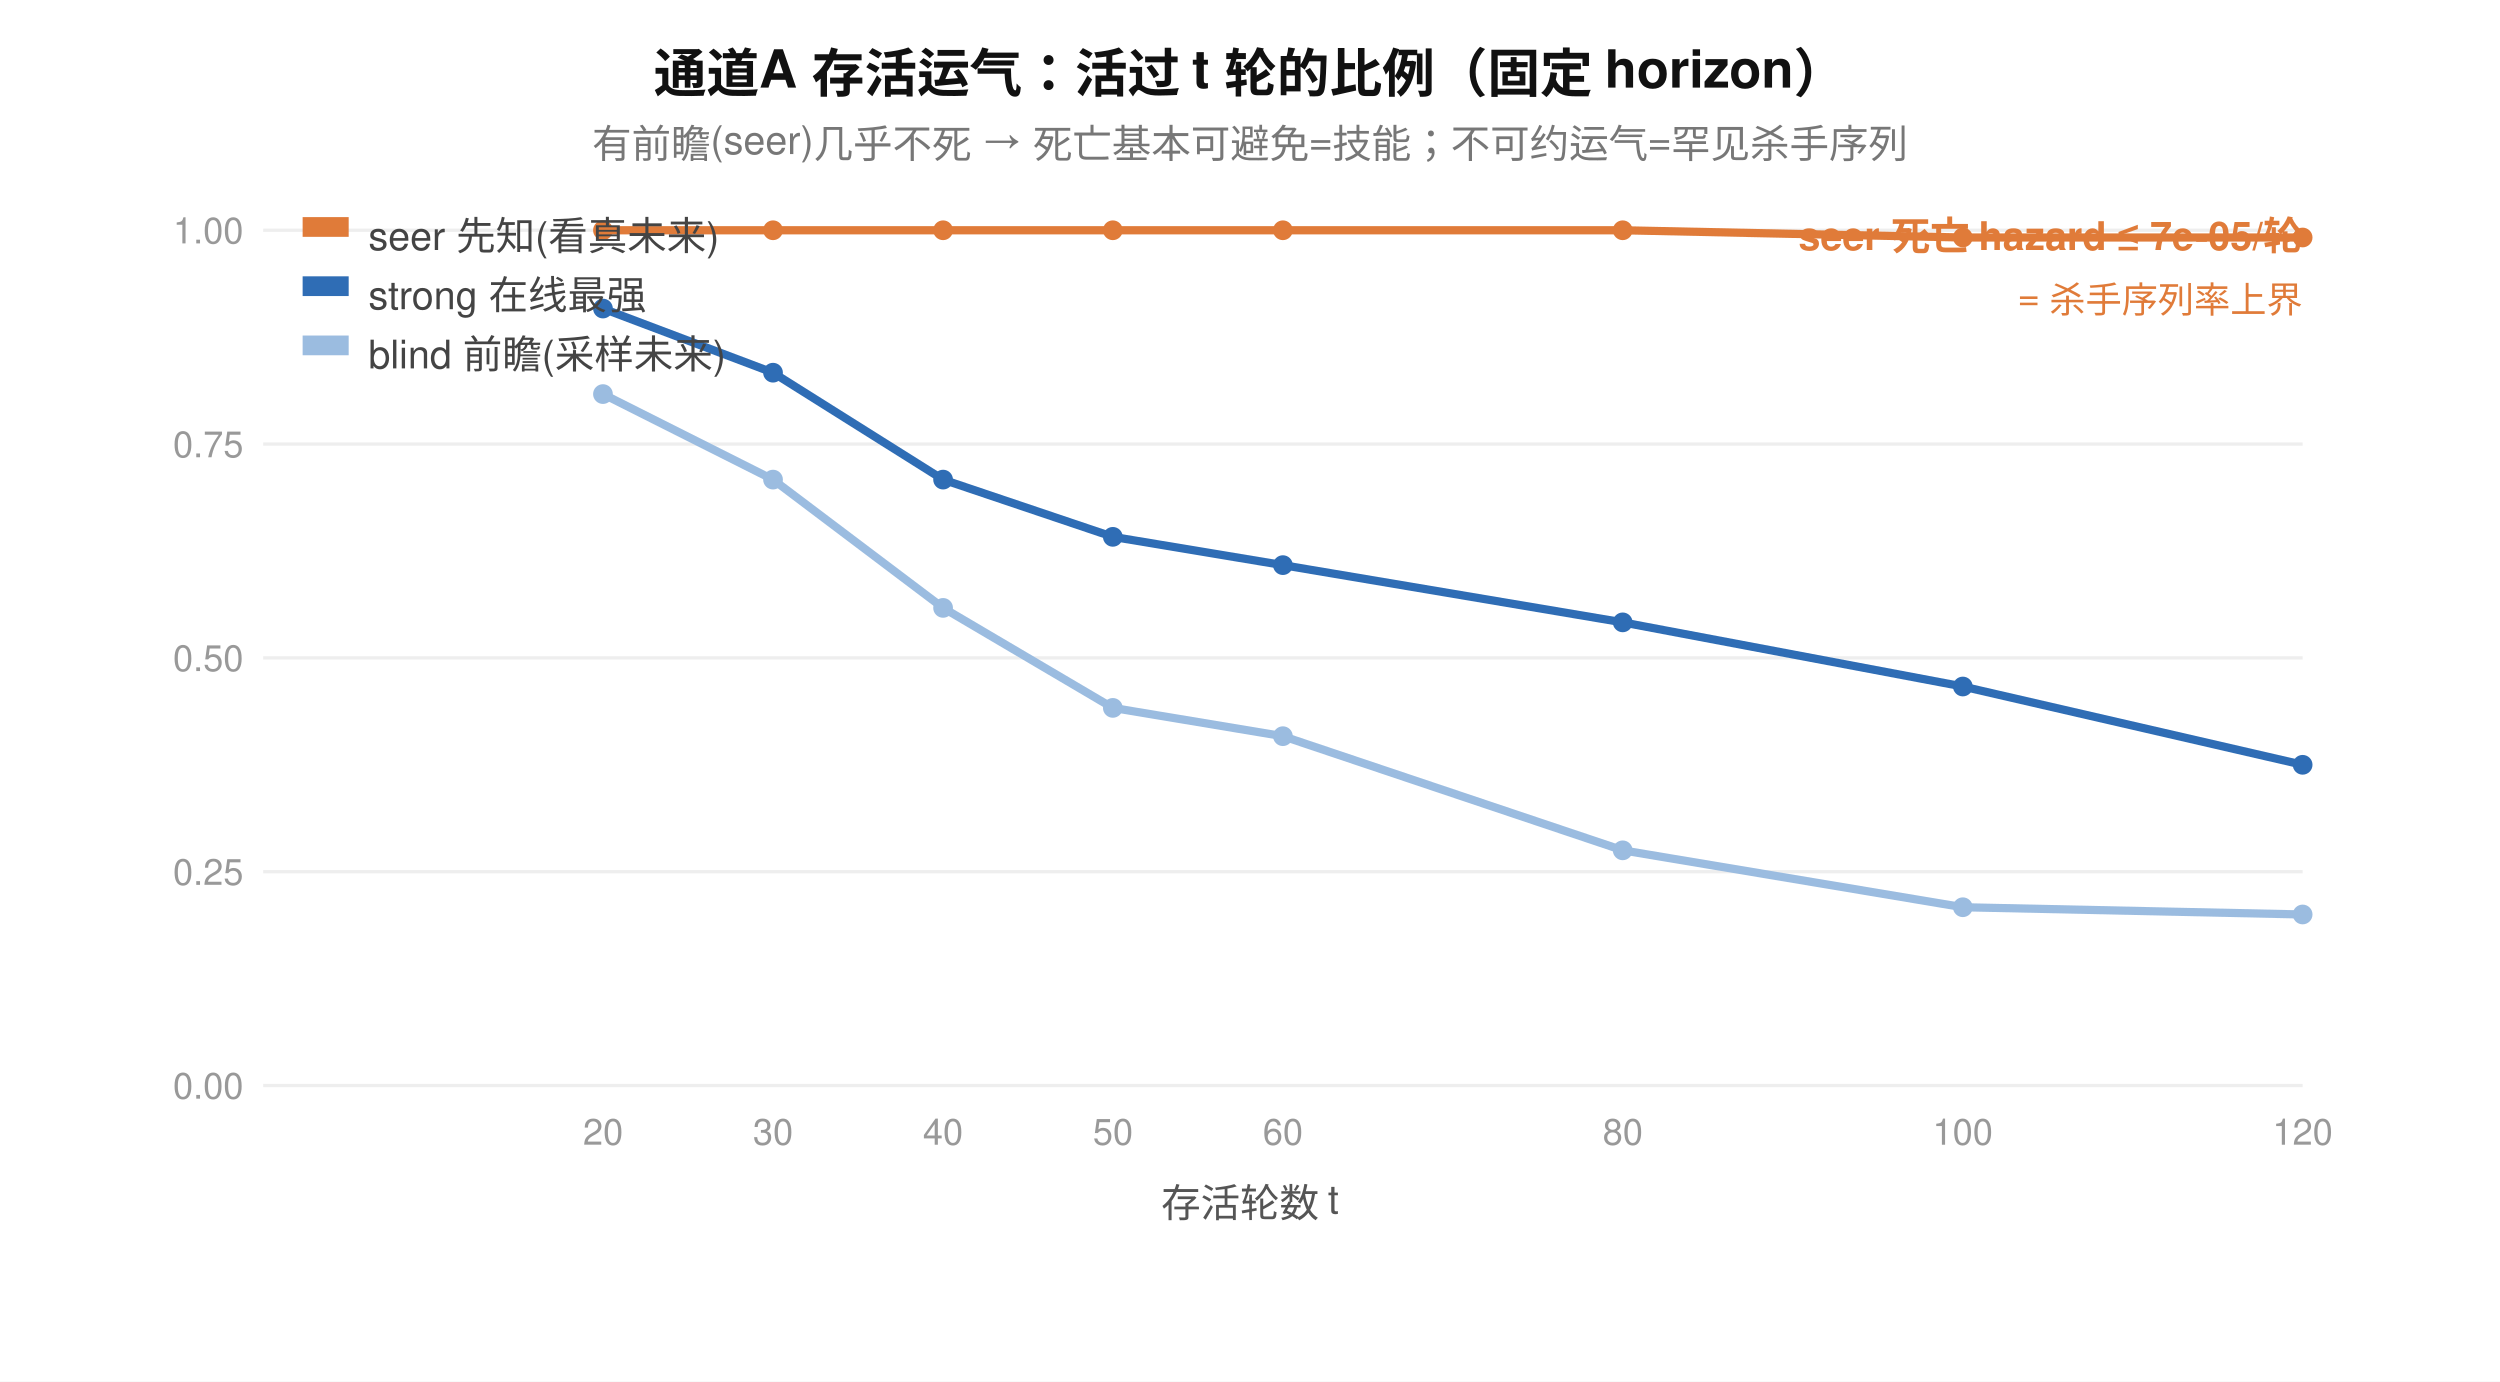
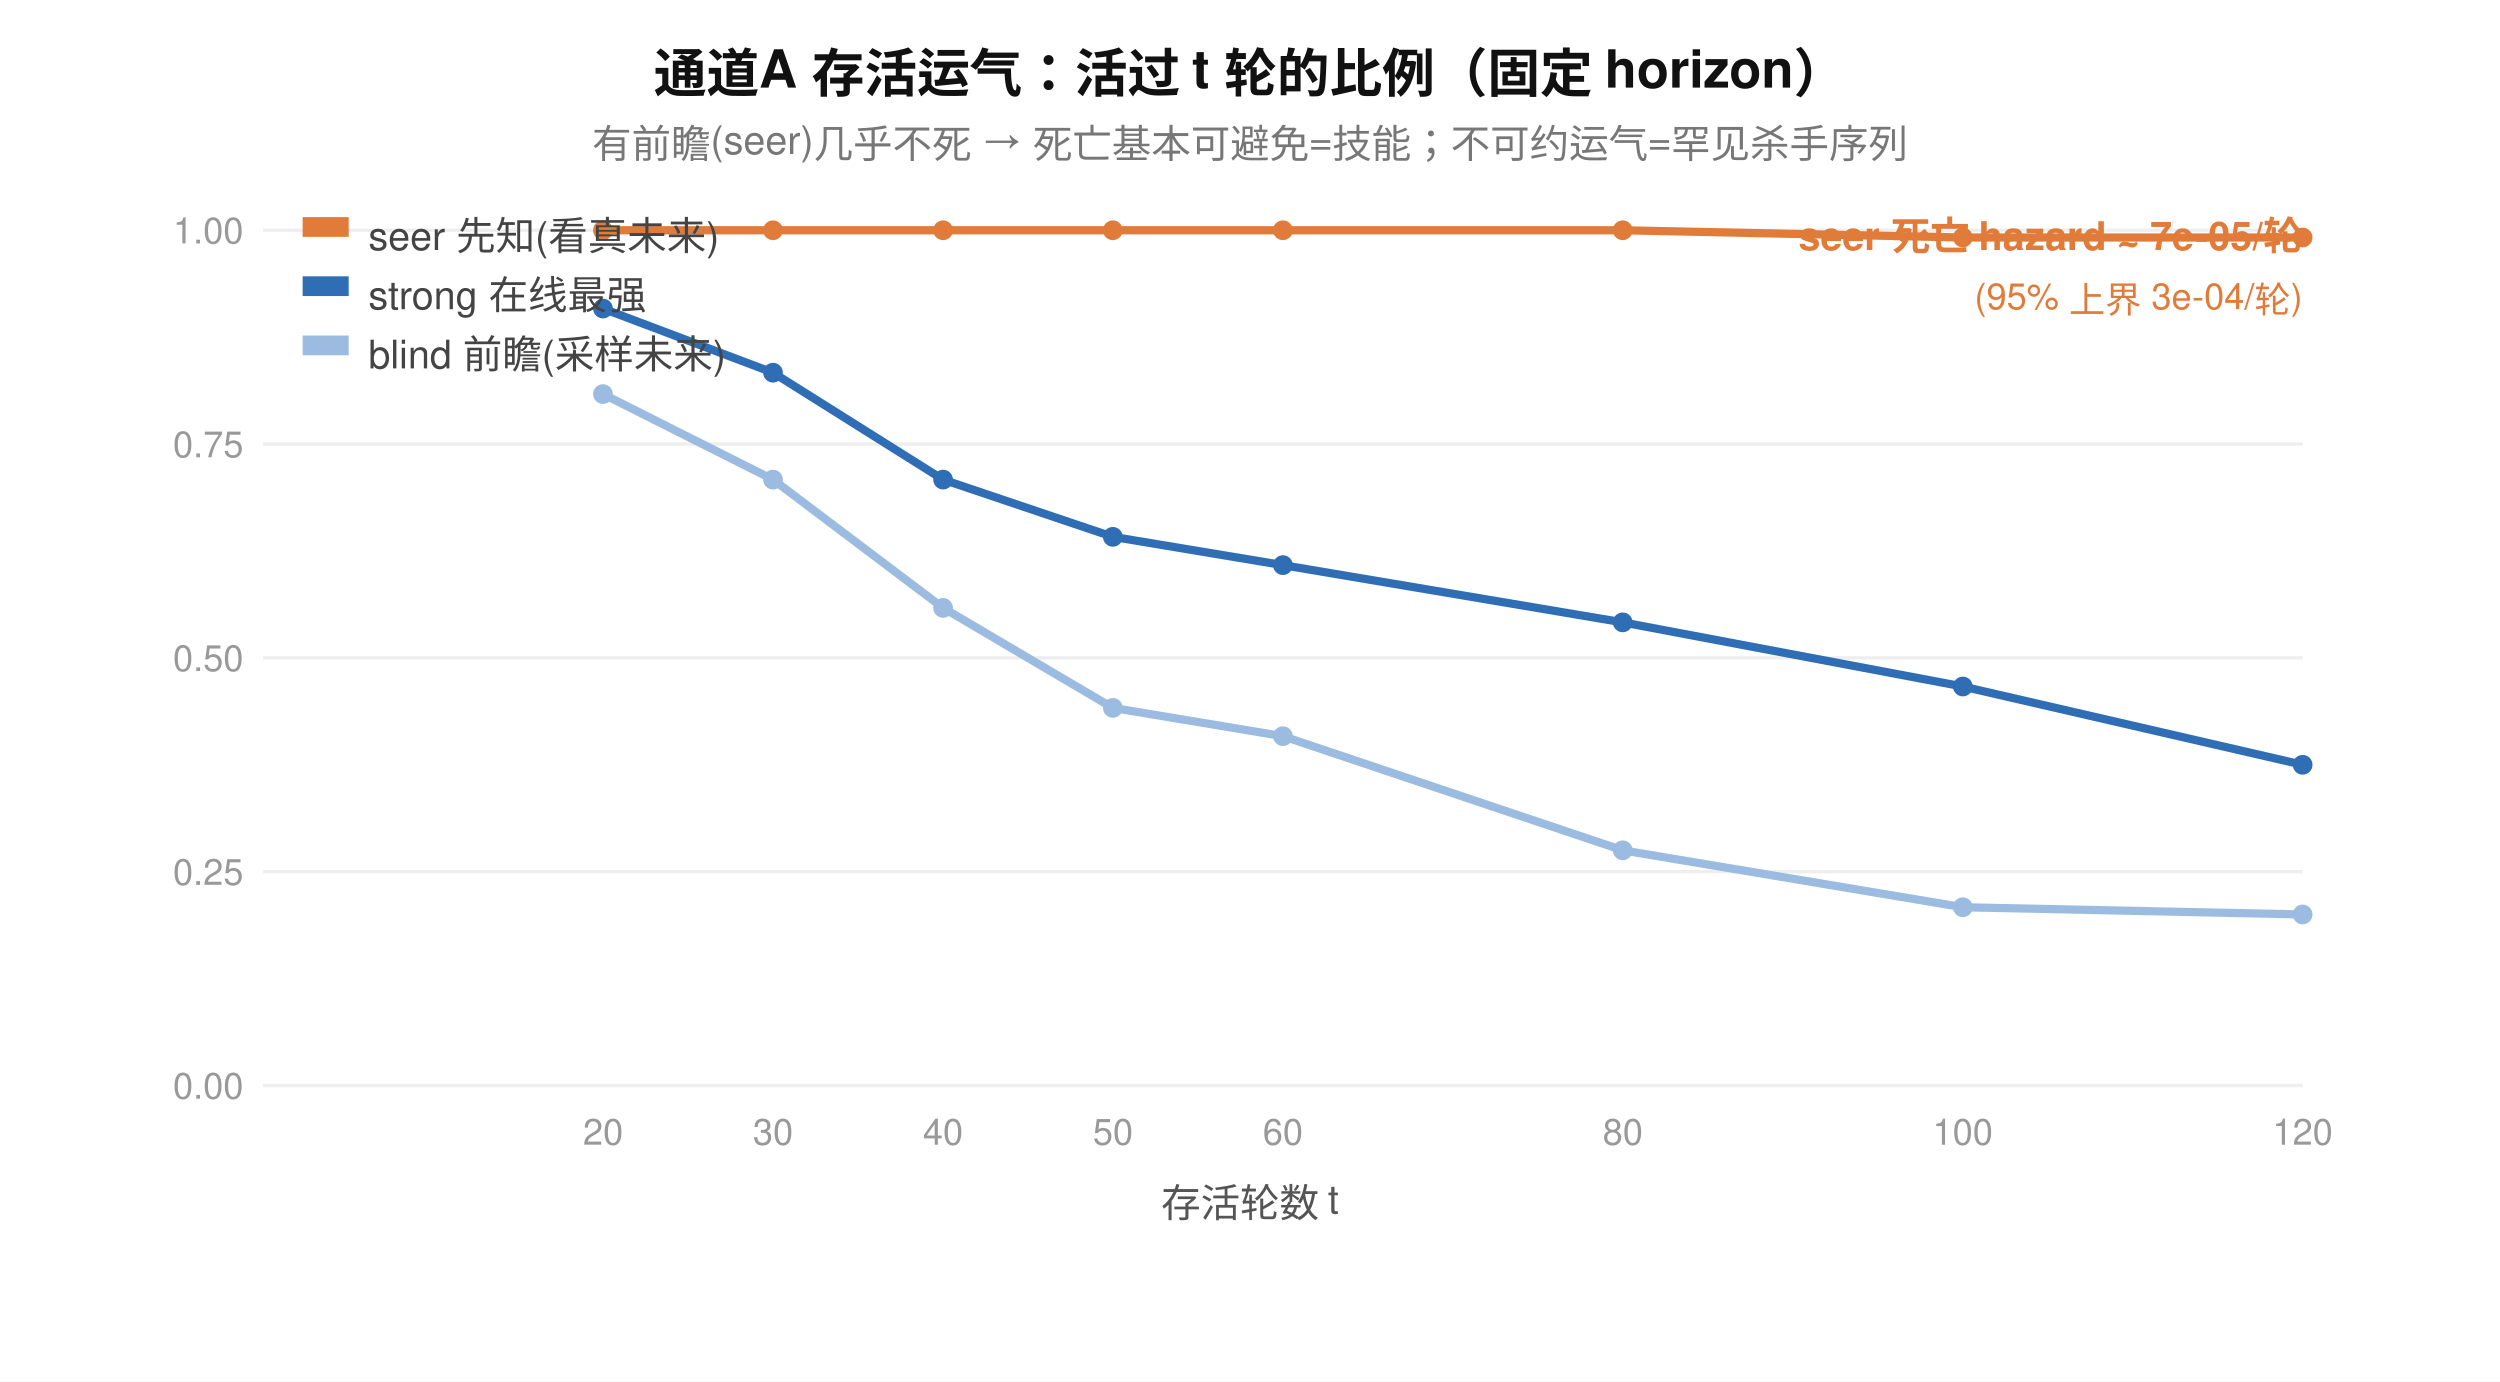
<svg xmlns="http://www.w3.org/2000/svg" width="760" height="420" font-family="Helvetica,Arial,sans-serif" font-size="13">
  <rect width="760" height="420" fill="white" />
  <text x="380.0" y="28" font-size="16" text-anchor="middle" fill="#111" font-weight="bold">通道A 存活运气：活过 t 轮的比例（固定 horizon）</text>
  <text x="380.0" y="48" font-size="12" text-anchor="middle" fill="#777" font-weight="normal">有前瞻(seer)几乎不死 → 死亡基本可避免=技能；不可约运气=罕见杀手序列</text>
  <line x1="80" y1="330" x2="700" y2="330" stroke="#eee" />
  <text x="74" y="334" font-size="11" text-anchor="end" fill="#999" font-weight="normal">0.00</text>
  <line x1="80" y1="265.0" x2="700" y2="265.0" stroke="#eee" />
  <text x="74" y="269.0" font-size="11" text-anchor="end" fill="#999" font-weight="normal">0.25</text>
  <line x1="80" y1="200.0" x2="700" y2="200.0" stroke="#eee" />
  <text x="74" y="204.0" font-size="11" text-anchor="end" fill="#999" font-weight="normal">0.50</text>
  <line x1="80" y1="135.0" x2="700" y2="135.0" stroke="#eee" />
  <text x="74" y="139.0" font-size="11" text-anchor="end" fill="#999" font-weight="normal">0.75</text>
  <line x1="80" y1="70.0" x2="700" y2="70.0" stroke="#eee" />
  <text x="74" y="74.0" font-size="11" text-anchor="end" fill="#999" font-weight="normal">1.00</text>
  <text x="183.333" y="348" font-size="11" text-anchor="middle" fill="#999" font-weight="normal">20</text>
  <text x="235.0" y="348" font-size="11" text-anchor="middle" fill="#999" font-weight="normal">30</text>
  <text x="286.667" y="348" font-size="11" text-anchor="middle" fill="#999" font-weight="normal">40</text>
  <text x="338.333" y="348" font-size="11" text-anchor="middle" fill="#999" font-weight="normal">50</text>
  <text x="390.0" y="348" font-size="11" text-anchor="middle" fill="#999" font-weight="normal">60</text>
  <text x="493.333" y="348" font-size="11" text-anchor="middle" fill="#999" font-weight="normal">80</text>
  <text x="596.667" y="348" font-size="11" text-anchor="middle" fill="#999" font-weight="normal">100</text>
  <text x="700.0" y="348" font-size="11" text-anchor="middle" fill="#999" font-weight="normal">120</text>
  <text x="380.0" y="370" font-size="12" text-anchor="middle" fill="#555" font-weight="normal">存活轮数 t</text>
  <polyline points="183.3,70.0 235.0,70.0 286.7,70.0 338.3,70.0 390.0,70.0 493.3,70.0 596.7,72.2 700.0,72.2" fill="none" stroke="#e07b39" stroke-width="2.5" />
  <circle cx="183.3" cy="70.0" r="3" fill="#e07b39" />
  <circle cx="235.0" cy="70.0" r="3" fill="#e07b39" />
  <circle cx="286.7" cy="70.0" r="3" fill="#e07b39" />
  <circle cx="338.3" cy="70.0" r="3" fill="#e07b39" />
  <circle cx="390.0" cy="70.0" r="3" fill="#e07b39" />
  <circle cx="493.3" cy="70.0" r="3" fill="#e07b39" />
  <circle cx="596.7" cy="72.2" r="3" fill="#e07b39" />
  <circle cx="700.0" cy="72.2" r="3" fill="#e07b39" />
  <polyline points="183.3,93.8 235.0,113.3 286.7,145.8 338.3,163.2 390.0,171.8 493.3,189.2 596.7,208.7 700.0,232.5" fill="none" stroke="#2f6db5" stroke-width="2.5" />
  <circle cx="183.3" cy="93.8" r="3" fill="#2f6db5" />
  <circle cx="235.0" cy="113.3" r="3" fill="#2f6db5" />
  <circle cx="286.7" cy="145.8" r="3" fill="#2f6db5" />
  <circle cx="338.3" cy="163.2" r="3" fill="#2f6db5" />
  <circle cx="390.0" cy="171.8" r="3" fill="#2f6db5" />
  <circle cx="493.3" cy="189.2" r="3" fill="#2f6db5" />
  <circle cx="596.7" cy="208.7" r="3" fill="#2f6db5" />
  <circle cx="700.0" cy="232.5" r="3" fill="#2f6db5" />
  <polyline points="183.3,119.8 235.0,145.8 286.7,184.8 338.3,215.2 390.0,223.8 493.3,258.5 596.7,275.8 700.0,278.0" fill="none" stroke="#9bbce0" stroke-width="2.5" />
  <circle cx="183.3" cy="119.8" r="3" fill="#9bbce0" />
  <circle cx="235.0" cy="145.8" r="3" fill="#9bbce0" />
  <circle cx="286.7" cy="184.8" r="3" fill="#9bbce0" />
  <circle cx="338.3" cy="215.2" r="3" fill="#9bbce0" />
  <circle cx="390.0" cy="223.8" r="3" fill="#9bbce0" />
  <circle cx="493.3" cy="258.5" r="3" fill="#9bbce0" />
  <circle cx="596.7" cy="275.8" r="3" fill="#9bbce0" />
  <circle cx="700.0" cy="278.0" r="3" fill="#9bbce0" />
  <rect x="92" y="66" width="14" height="6" fill="#e07b39" />
  <text x="112" y="76" font-size="12" text-anchor="start" fill="#444" font-weight="normal">seer 先知(看真未来)</text>
  <rect x="92" y="84" width="14" height="6" fill="#2f6db5" />
  <text x="112" y="94" font-size="12" text-anchor="start" fill="#444" font-weight="normal">strong 在线最强</text>
  <rect x="92" y="102" width="14" height="6" fill="#9bbce0" />
  <text x="112" y="112" font-size="12" text-anchor="start" fill="#444" font-weight="normal">blind 前瞻(采样未来)</text>
-   <text x="700" y="76" font-size="12" text-anchor="end" fill="#e07b39" font-weight="bold">seer 死亡 hazard ≤ 7e-05/轮</text>
-   <text x="700" y="94" font-size="11" text-anchor="end" fill="#e07b39" font-weight="normal">= 杀手序列率上界</text>
+   <text x="700" y="76" font-size="12" text-anchor="end" fill="#e07b39" font-weight="bold">seer 死亡 hazard ≈ 7e-05/轮</text>
+   <text x="700" y="94" font-size="11" text-anchor="end" fill="#e07b39" font-weight="normal">(95% 上界 3e-04/轮)</text>
</svg>
